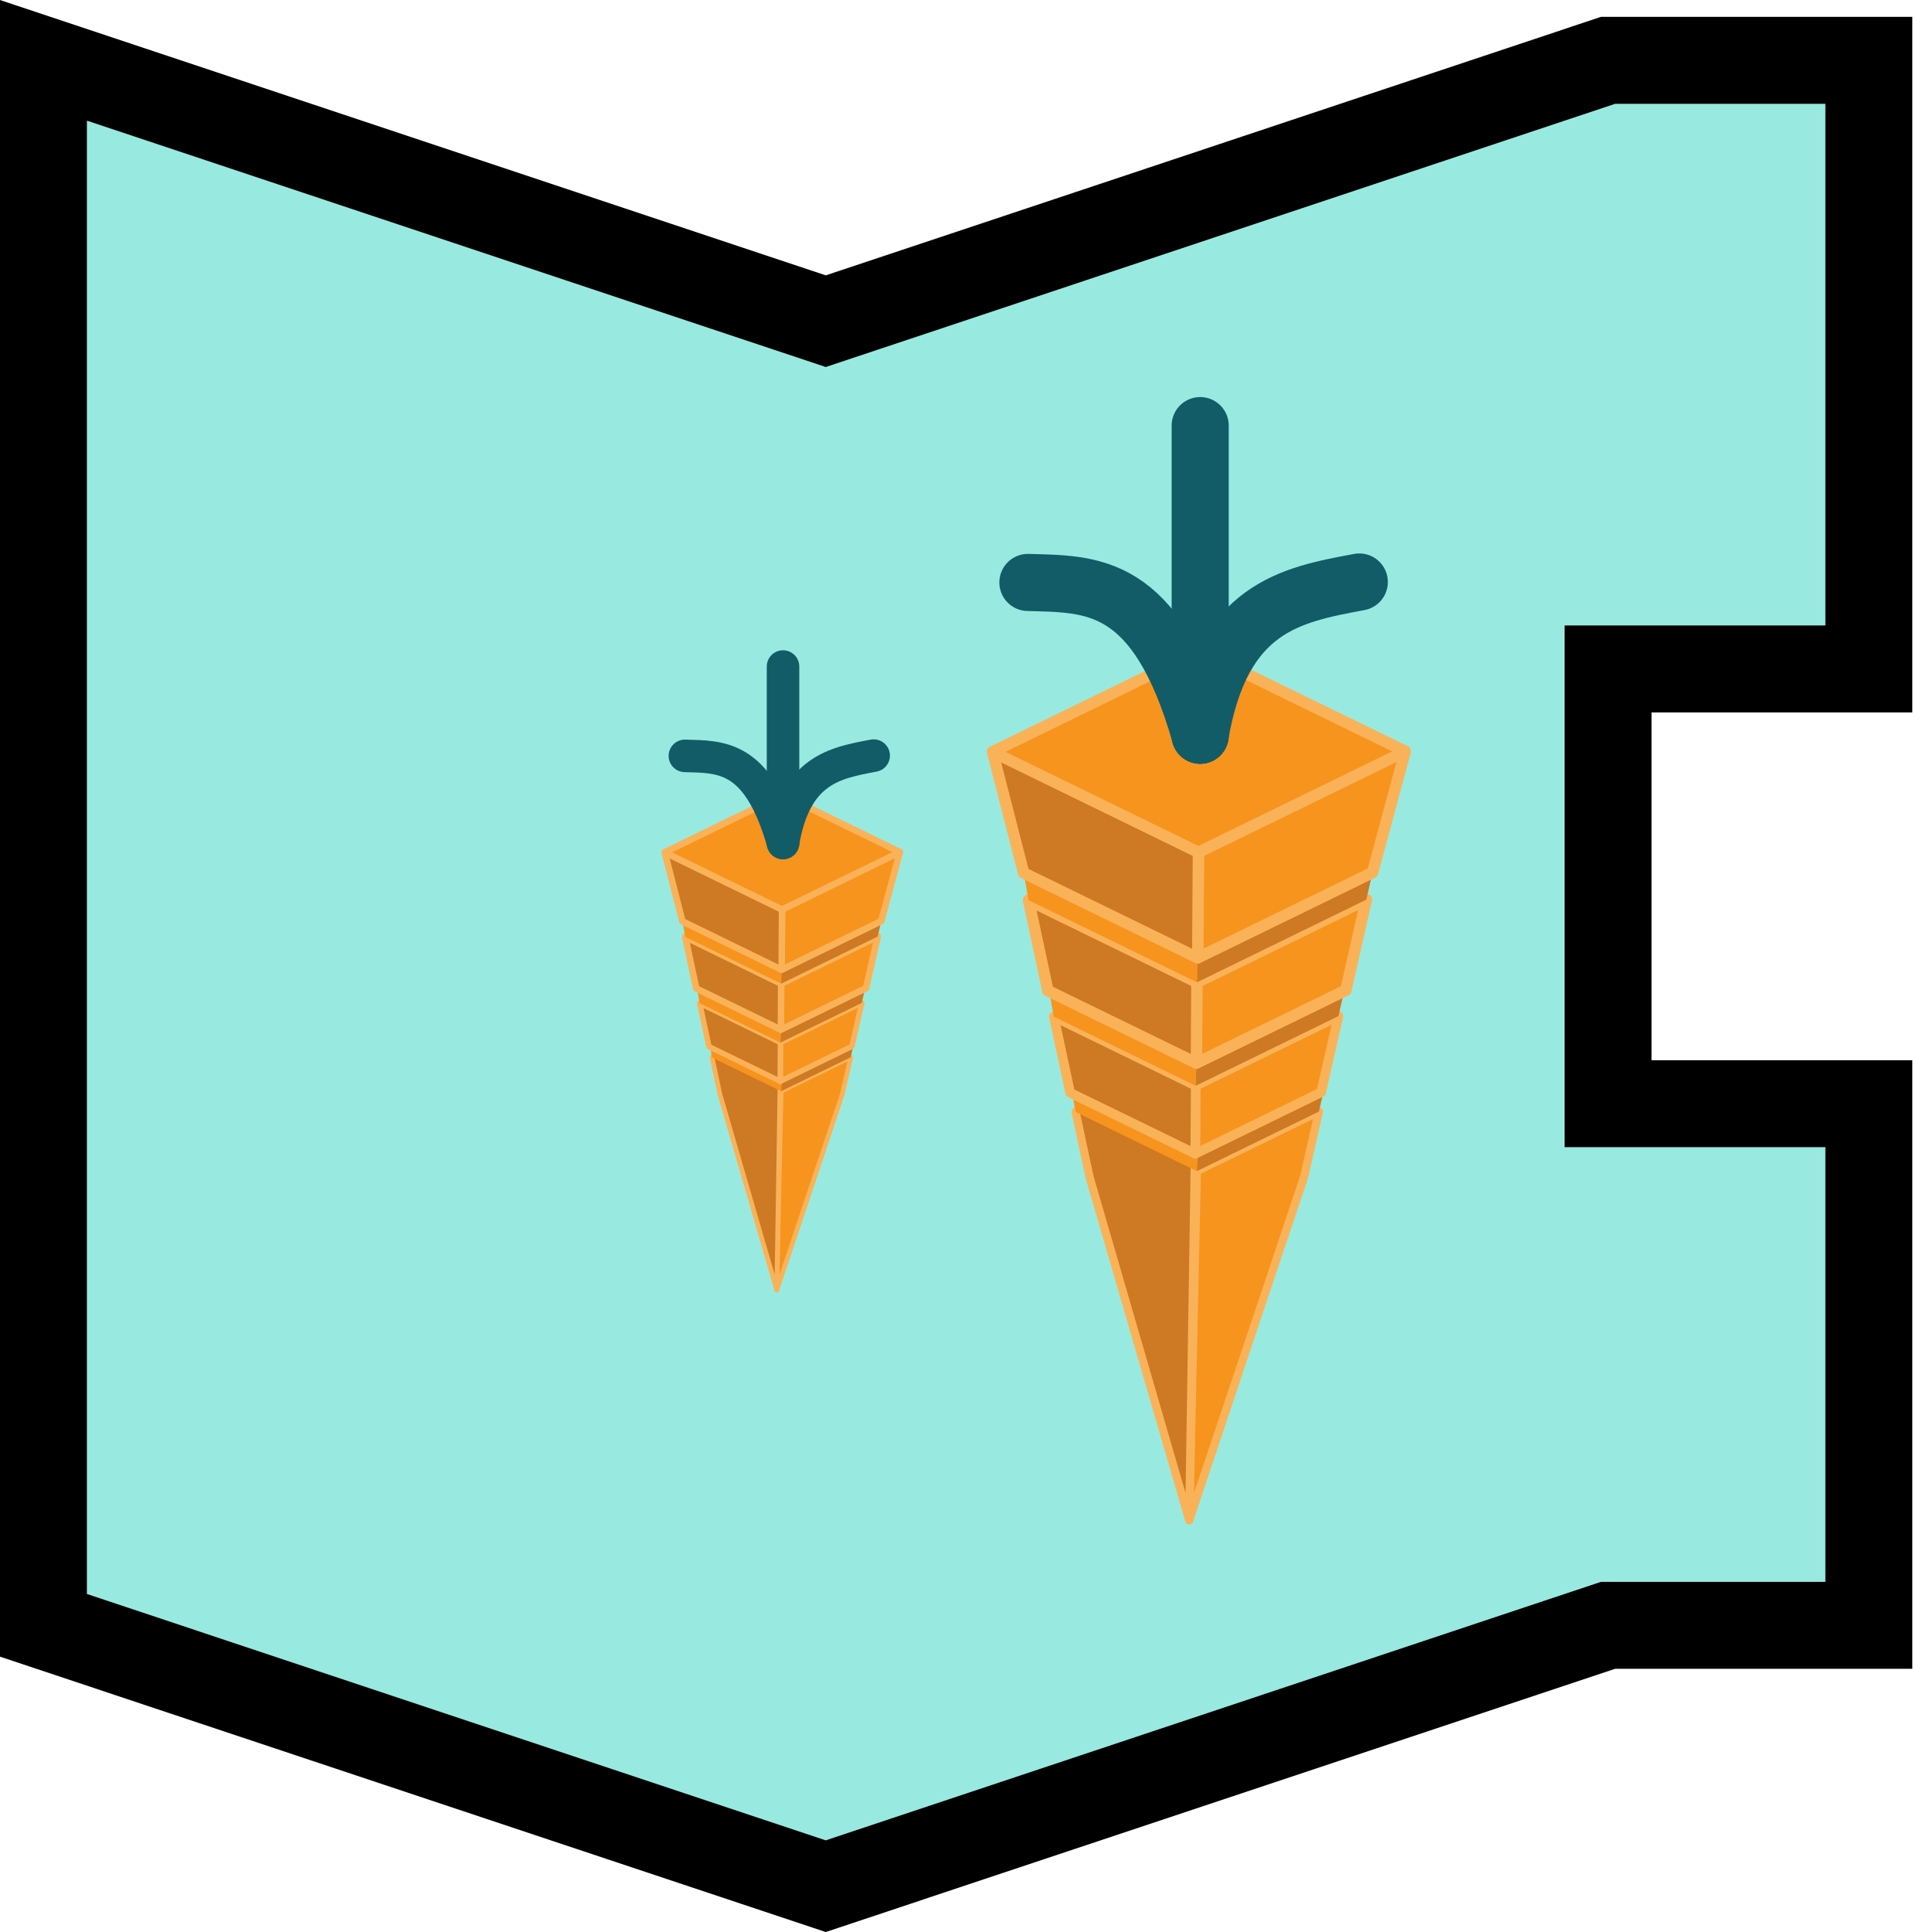
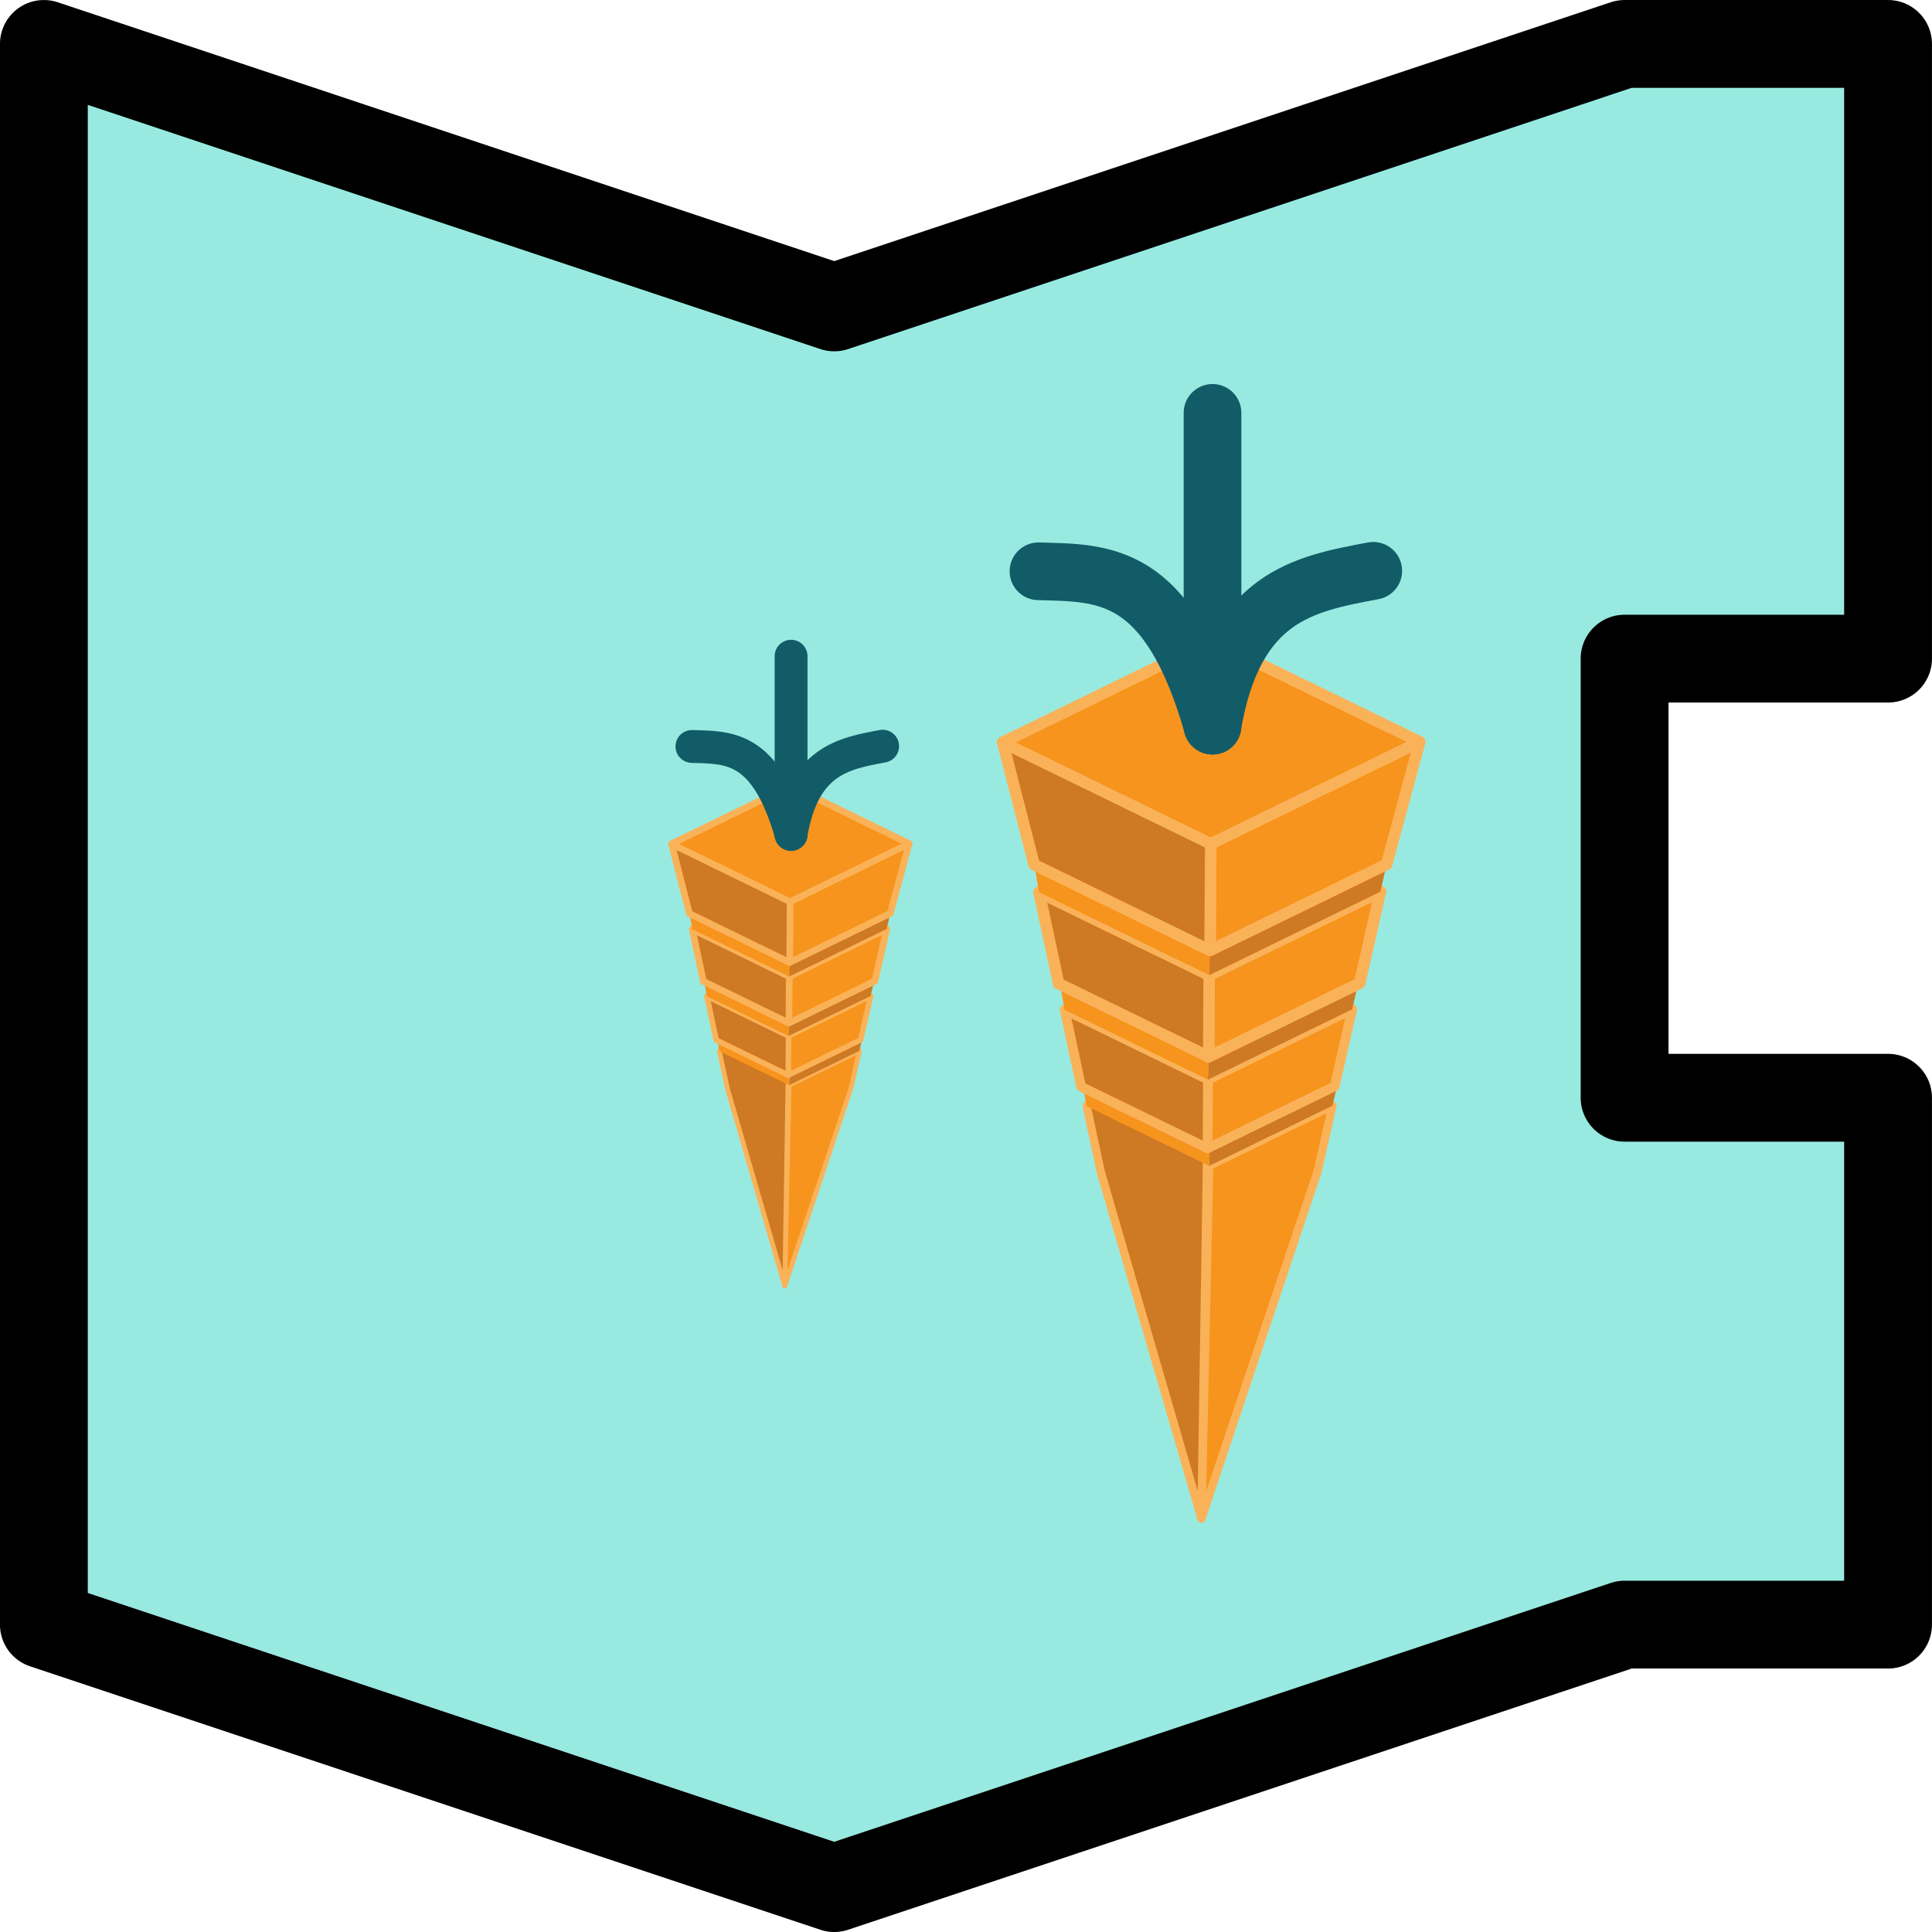
- <svg xmlns="http://www.w3.org/2000/svg" width="29.104mm" height="29.396mm" viewBox="0 0 29.104 29.396" version="1.1" id="svg8">
+ <svg xmlns="http://www.w3.org/2000/svg" width="29.104mm" height="29.104mm" viewBox="0 0 29.104 29.104" version="1.1" id="svg8">
  <defs id="defs2">
    </defs>
-   <g id="layer1" transform="translate(-70.77604,-1.728107)">
+   <g id="layer1" transform="translate(-70.776,-1.984333)">
    <g id="g7602">
-       <path id="rect833-2-2" style="fill:#98eae0;stroke:#000000;stroke-width:1.323;stop-color:#000000;fill-opacity:1" d="M 71.437,2.646 V 26.458 l 11.906,3.969 11.906,-3.969 h 3.969 v -7.937 h -3.969 V 11.906 h 3.969 V 2.646 h -3.969 l -11.906,3.969 z" />
+       <path id="rect833-2-2" style="fill:#98eae0;fill-opacity:1;stroke:#000000;stroke-width:1.323;stroke-linecap:round;stroke-linejoin:round;stroke-miterlimit:4;stroke-dasharray:none;stop-color:#000000" d="M 71.437,2.646 V 26.458 l 11.906,3.969 11.906,-3.969 h 3.969 v -7.937 h -3.969 V 11.906 h 3.969 V 2.646 h -3.969 l -11.906,3.969 z" />
      <text xml:space="preserve" style="font-size:10.583px;line-height:1.25;font-family:sans-serif;text-align:center;word-spacing:0px;text-anchor:middle;fill:#000000;stroke-width:0.265" x="76.121" y="20.354" id="text839-7-0">
        <tspan id="tspan837-8-5" x="76.121" y="20.354" style="font-style:normal;font-variant:normal;font-weight:bold;font-stretch:normal;font-family:sans-serif;-inkscape-font-specification:'sans-serif Bold';text-align:center;text-anchor:middle;fill:#000000;stroke-width:0.265">?</tspan>
      </text>
      <g id="g4386-7-7-1" transform="matrix(0.6679902,0,0,0.6679902,85.25331,50.87625)">
        <g id="g4137-59-7-4-0" transform="matrix(0.7176876,0,0,0.7176876,-0.7342595,24.33837)">
          <path d="m -4.516,-95.487 2.079,-6.21 0.267,-1.178 -2.208,1.077 z" style="fill:#f7941d;fill-opacity:1;fill-rule:evenodd;stroke:#fab259;stroke-width:0.148;stroke-linecap:round;stroke-linejoin:round;stroke-miterlimit:4;stroke-dasharray:none;stroke-opacity:1" id="path3218-7-0-4-1-1-8" />
          <path d="m -6.318,-101.69 -0.252,-1.178 2.211,-2.687 -0.157,10.069 z" style="fill:#ce7923;fill-opacity:1;fill-rule:evenodd;stroke:#fab259;stroke-width:0.148;stroke-linecap:round;stroke-linejoin:round;stroke-miterlimit:4;stroke-dasharray:none;stroke-opacity:1" id="path3220-4-6-9-1-8-5" />
          <path style="fill:#ce7923;fill-opacity:1;stroke:none;stroke-width:0.007px;stroke-linecap:butt;stroke-linejoin:miter;stroke-opacity:1" d="m -4.367,-102.118 -0.011,0.32 2.208,-1.077 0.081,-0.354 z" id="path8199-2-3-8-0-5-5-0" />
          <path style="fill:#f7941d;fill-opacity:1;stroke:none;stroke-width:0.007px;stroke-linecap:butt;stroke-linejoin:miter;stroke-opacity:1" d="m -4.378,-101.798 0.011,-0.32 -2.268,-1.106 0.064,0.357 2.193,1.069" id="path8201-6-0-9-91-9-9-6" />
        </g>
        <g id="g4137-7-7-4" transform="matrix(0.8394369,0,0,0.8394369,-0.2170871,35.62498)">
          <path d="m -4.384,-100.747 1.947,-0.95 0.267,-1.178 -2.208,1.077 z" style="fill:#f7941d;fill-opacity:1;fill-rule:evenodd;stroke:#fab259;stroke-width:0.148;stroke-linecap:round;stroke-linejoin:round;stroke-miterlimit:4;stroke-dasharray:none;stroke-opacity:1" id="path3218-7-0-7-53-6" />
          <path d="m -6.318,-101.69 -0.252,-1.178 2.193,1.069 -0.007,1.051 z" style="fill:#ce7923;fill-opacity:1;fill-rule:evenodd;stroke:#fab259;stroke-width:0.148;stroke-linecap:round;stroke-linejoin:round;stroke-miterlimit:4;stroke-dasharray:none;stroke-opacity:1" id="path3220-4-6-6-8-2" />
          <path style="fill:#ce7923;fill-opacity:1;stroke:none;stroke-width:0.007px;stroke-linecap:butt;stroke-linejoin:miter;stroke-opacity:1" d="m -4.367,-102.118 -0.011,0.32 2.208,-1.077 0.081,-0.354 z" id="path8199-2-3-8-7-83-5" />
          <path style="fill:#f7941d;fill-opacity:1;stroke:none;stroke-width:0.007px;stroke-linecap:butt;stroke-linejoin:miter;stroke-opacity:1" d="m -4.378,-101.798 0.011,-0.32 -2.268,-1.106 0.064,0.357 2.193,1.069" id="path8201-6-0-9-3-1-8" />
        </g>
        <path d="m -5.809,-51.063 1.94,-0.946 0.008,-1.3 -2.199,1.073 z" style="fill:#3e9150;fill-opacity:1;fill-rule:evenodd;stroke:#fab259;stroke-width:0.147;stroke-linecap:round;stroke-linejoin:round;stroke-miterlimit:4;stroke-dasharray:none;stroke-opacity:1" id="path3212-2-6-89-6" />
        <path d="m -3.869,-52.009 0.008,-1.3 2.184,1.065 -0.266,1.174 z" style="fill:#b0dc66;fill-opacity:1;fill-rule:evenodd;stroke:#fab259;stroke-width:0.147;stroke-linecap:round;stroke-linejoin:round;stroke-miterlimit:4;stroke-dasharray:none;stroke-opacity:1" id="path3214-5-5-6-2" />
        <path d="m -5.809,-51.063 1.94,-0.946 1.926,0.94 -1.94,0.946 z" style="fill:#dadf55;fill-opacity:1;fill-rule:evenodd;stroke:#fab259;stroke-width:0.147;stroke-linecap:round;stroke-linejoin:round;stroke-miterlimit:4;stroke-dasharray:none;stroke-opacity:1" id="path3216-4-6-4-8" />
        <path d="m -3.883,-50.123 1.94,-0.946 0.266,-1.174 -2.199,1.073 z" style="fill:#f7941d;fill-opacity:1;fill-rule:evenodd;stroke:#fab259;stroke-width:0.147;stroke-linecap:round;stroke-linejoin:round;stroke-miterlimit:4;stroke-dasharray:none;stroke-opacity:1" id="path3218-7-3-33-4" />
        <path d="m -5.809,-51.063 -0.251,-1.173 2.184,1.065 -0.006,1.047 z" style="fill:#ce7923;fill-opacity:1;fill-rule:evenodd;stroke:#fab259;stroke-width:0.147;stroke-linecap:round;stroke-linejoin:round;stroke-miterlimit:4;stroke-dasharray:none;stroke-opacity:1" id="path3220-4-9-3-7" />
        <path d="m -6.06,-52.236 2.199,-1.073 2.184,1.065 -2.199,1.073 z" style="fill:#f7941d;fill-opacity:1;fill-rule:evenodd;stroke:#fab259;stroke-width:0.147;stroke-linecap:round;stroke-linejoin:round;stroke-miterlimit:4;stroke-dasharray:none;stroke-opacity:1" id="path3222-4-4-8-2" />
        <path style="fill:#ce7923;fill-opacity:1;stroke:none;stroke-width:0.007px;stroke-linecap:butt;stroke-linejoin:miter;stroke-opacity:1" d="m -3.865,-51.489 -0.011,0.319 2.199,-1.073 0.081,-0.353 z" id="path8199-2-3-81-6-4" />
        <path style="fill:#f7941d;fill-opacity:1;stroke:none;stroke-width:0.007px;stroke-linecap:butt;stroke-linejoin:miter;stroke-opacity:1" d="m -3.876,-51.17 0.011,-0.319 -2.259,-1.102 0.064,0.355 2.184,1.065" id="path8201-6-0-2-0-0" />
        <path d="m -6.124,-52.591 2.269,-1.107 0.011,-1.773 -2.683,1.309 z" style="fill:#3e9150;fill-opacity:1;fill-rule:evenodd;stroke:#fab259;stroke-width:0.147;stroke-linecap:round;stroke-linejoin:round;stroke-miterlimit:4;stroke-dasharray:none;stroke-opacity:1" id="path3232-7-9-48-6" />
        <path d="m -3.855,-53.698 0.011,-1.773 2.671,1.303 -0.424,1.572 z" style="fill:#b0dc66;fill-opacity:1;fill-rule:evenodd;stroke:#fab259;stroke-width:0.147;stroke-linecap:round;stroke-linejoin:round;stroke-miterlimit:4;stroke-dasharray:none;stroke-opacity:1" id="path3234-8-3-8-2" />
        <path d="m -6.124,-52.591 2.269,-1.107 2.259,1.102 -2.269,1.107 z" style="fill:#dadf55;fill-opacity:1;fill-rule:evenodd;stroke:#fab259;stroke-width:0.147;stroke-linecap:round;stroke-linejoin:round;stroke-miterlimit:4;stroke-dasharray:none;stroke-opacity:1" id="path3236-6-9-8-9" />
        <path d="m -3.865,-51.489 2.269,-1.107 0.424,-1.572 -2.683,1.309 z" style="fill:#f7941d;fill-opacity:1;fill-rule:evenodd;stroke:#fab259;stroke-width:0.147;stroke-linecap:round;stroke-linejoin:round;stroke-miterlimit:4;stroke-dasharray:none;stroke-opacity:1" id="path3238-8-0-9-9" />
        <path d="m -6.124,-52.591 -0.403,-1.571 2.671,1.303 -0.009,1.37 z" style="fill:#ce7923;fill-opacity:1;fill-rule:evenodd;stroke:#fab259;stroke-width:0.147;stroke-linecap:round;stroke-linejoin:round;stroke-miterlimit:4;stroke-dasharray:none;stroke-opacity:1" id="path3240-8-8-7-0" />
        <path d="m -6.527,-54.161 2.683,-1.309 2.671,1.303 -2.683,1.309 z" style="fill:#f7941d;fill-opacity:1;fill-rule:evenodd;stroke:#fab259;stroke-width:0.147;stroke-linecap:round;stroke-linejoin:round;stroke-miterlimit:4;stroke-dasharray:none;stroke-opacity:1" id="path3242-4-8-76-8" />
        <path style="fill:none;stroke:#125c68;stroke-width:0.741;stroke-linecap:round;stroke-linejoin:round;stroke-miterlimit:4;stroke-dasharray:none;stroke-opacity:1" d="m -3.833,-58.394 v 4.018" id="path8697-1-3-5-4-1" />
        <path style="fill:none;stroke:#125c68;stroke-width:0.741;stroke-linecap:round;stroke-linejoin:round;stroke-miterlimit:4;stroke-dasharray:none;stroke-opacity:1" d="m -1.768,-56.365 c -0.889,0.167 -1.781,0.325 -2.066,1.988" id="path8699-8-1-0-3-3" />
        <path style="fill:none;stroke:#125c68;stroke-width:0.741;stroke-linecap:round;stroke-linejoin:round;stroke-miterlimit:4;stroke-dasharray:none;stroke-opacity:1" d="m -6.069,-56.359 c 0.827,0.024 1.663,-0.024 2.236,1.982" id="path8701-7-4-9-0-1" />
      </g>
      <g id="g4386-7-6-3-1" transform="matrix(1.172639,0,0,1.172639,93.53627,76.67906)">
        <g id="g4137-59-7-3-0-0" transform="matrix(0.7176876,0,0,0.7176876,-0.7342595,24.33837)">
          <path d="m -4.516,-95.487 2.079,-6.21 0.267,-1.178 -2.208,1.077 z" style="fill:#f7941d;fill-opacity:1;fill-rule:evenodd;stroke:#fab259;stroke-width:0.148;stroke-linecap:round;stroke-linejoin:round;stroke-miterlimit:4;stroke-dasharray:none;stroke-opacity:1" id="path3218-7-0-4-1-8-9-3" />
          <path d="m -6.318,-101.69 -0.252,-1.178 2.211,-2.687 -0.157,10.069 z" style="fill:#ce7923;fill-opacity:1;fill-rule:evenodd;stroke:#fab259;stroke-width:0.148;stroke-linecap:round;stroke-linejoin:round;stroke-miterlimit:4;stroke-dasharray:none;stroke-opacity:1" id="path3220-4-6-9-1-5-2-4" />
          <path style="fill:#ce7923;fill-opacity:1;stroke:none;stroke-width:0.007px;stroke-linecap:butt;stroke-linejoin:miter;stroke-opacity:1" d="m -4.367,-102.118 -0.011,0.32 2.208,-1.077 0.081,-0.354 z" id="path8199-2-3-8-0-5-6-5-0" />
          <path style="fill:#f7941d;fill-opacity:1;stroke:none;stroke-width:0.007px;stroke-linecap:butt;stroke-linejoin:miter;stroke-opacity:1" d="m -4.378,-101.798 0.011,-0.32 -2.268,-1.106 0.064,0.357 2.193,1.069" id="path8201-6-0-9-91-9-1-4-3" />
        </g>
        <g id="g4137-7-1-0-9" transform="matrix(0.8394369,0,0,0.8394369,-0.2170871,35.62498)">
          <path d="m -4.384,-100.747 1.947,-0.95 0.267,-1.178 -2.208,1.077 z" style="fill:#f7941d;fill-opacity:1;fill-rule:evenodd;stroke:#fab259;stroke-width:0.148;stroke-linecap:round;stroke-linejoin:round;stroke-miterlimit:4;stroke-dasharray:none;stroke-opacity:1" id="path3218-7-0-7-5-5-1" />
          <path d="m -6.318,-101.69 -0.252,-1.178 2.193,1.069 -0.007,1.051 z" style="fill:#ce7923;fill-opacity:1;fill-rule:evenodd;stroke:#fab259;stroke-width:0.148;stroke-linecap:round;stroke-linejoin:round;stroke-miterlimit:4;stroke-dasharray:none;stroke-opacity:1" id="path3220-4-6-6-9-9-9" />
          <path style="fill:#ce7923;fill-opacity:1;stroke:none;stroke-width:0.007px;stroke-linecap:butt;stroke-linejoin:miter;stroke-opacity:1" d="m -4.367,-102.118 -0.011,0.32 2.208,-1.077 0.081,-0.354 z" id="path8199-2-3-8-7-8-4-6" />
          <path style="fill:#f7941d;fill-opacity:1;stroke:none;stroke-width:0.007px;stroke-linecap:butt;stroke-linejoin:miter;stroke-opacity:1" d="m -4.378,-101.798 0.011,-0.32 -2.268,-1.106 0.064,0.357 2.193,1.069" id="path8201-6-0-9-3-4-6-9" />
        </g>
        <path d="m -5.809,-51.063 1.94,-0.946 0.008,-1.3 -2.199,1.073 z" style="fill:#3e9150;fill-opacity:1;fill-rule:evenodd;stroke:#fab259;stroke-width:0.147;stroke-linecap:round;stroke-linejoin:round;stroke-miterlimit:4;stroke-dasharray:none;stroke-opacity:1" id="path3212-2-6-8-9-3" />
        <path d="m -3.869,-52.009 0.008,-1.3 2.184,1.065 -0.266,1.174 z" style="fill:#b0dc66;fill-opacity:1;fill-rule:evenodd;stroke:#fab259;stroke-width:0.147;stroke-linecap:round;stroke-linejoin:round;stroke-miterlimit:4;stroke-dasharray:none;stroke-opacity:1" id="path3214-5-5-1-2-3" />
        <path d="m -5.809,-51.063 1.94,-0.946 1.926,0.94 -1.94,0.946 z" style="fill:#dadf55;fill-opacity:1;fill-rule:evenodd;stroke:#fab259;stroke-width:0.147;stroke-linecap:round;stroke-linejoin:round;stroke-miterlimit:4;stroke-dasharray:none;stroke-opacity:1" id="path3216-4-6-0-2-8" />
        <path d="m -3.883,-50.123 1.94,-0.946 0.266,-1.174 -2.199,1.073 z" style="fill:#f7941d;fill-opacity:1;fill-rule:evenodd;stroke:#fab259;stroke-width:0.147;stroke-linecap:round;stroke-linejoin:round;stroke-miterlimit:4;stroke-dasharray:none;stroke-opacity:1" id="path3218-7-3-3-4-0" />
        <path d="m -5.809,-51.063 -0.251,-1.173 2.184,1.065 -0.006,1.047 z" style="fill:#ce7923;fill-opacity:1;fill-rule:evenodd;stroke:#fab259;stroke-width:0.147;stroke-linecap:round;stroke-linejoin:round;stroke-miterlimit:4;stroke-dasharray:none;stroke-opacity:1" id="path3220-4-9-0-7-5" />
        <path d="m -6.06,-52.236 2.199,-1.073 2.184,1.065 -2.199,1.073 z" style="fill:#f7941d;fill-opacity:1;fill-rule:evenodd;stroke:#fab259;stroke-width:0.147;stroke-linecap:round;stroke-linejoin:round;stroke-miterlimit:4;stroke-dasharray:none;stroke-opacity:1" id="path3222-4-4-4-7-6" />
        <path style="fill:#ce7923;fill-opacity:1;stroke:none;stroke-width:0.007px;stroke-linecap:butt;stroke-linejoin:miter;stroke-opacity:1" d="m -3.865,-51.489 -0.011,0.319 2.199,-1.073 0.081,-0.353 z" id="path8199-2-3-81-4-5-6" />
        <path style="fill:#f7941d;fill-opacity:1;stroke:none;stroke-width:0.007px;stroke-linecap:butt;stroke-linejoin:miter;stroke-opacity:1" d="m -3.876,-51.17 0.011,-0.319 -2.259,-1.102 0.064,0.355 2.184,1.065" id="path8201-6-0-2-4-4-4" />
        <path d="m -6.124,-52.591 2.269,-1.107 0.011,-1.773 -2.683,1.309 z" style="fill:#3e9150;fill-opacity:1;fill-rule:evenodd;stroke:#fab259;stroke-width:0.147;stroke-linecap:round;stroke-linejoin:round;stroke-miterlimit:4;stroke-dasharray:none;stroke-opacity:1" id="path3232-7-9-4-8-0" />
        <path d="m -3.855,-53.698 0.011,-1.773 2.671,1.303 -0.424,1.572 z" style="fill:#b0dc66;fill-opacity:1;fill-rule:evenodd;stroke:#fab259;stroke-width:0.147;stroke-linecap:round;stroke-linejoin:round;stroke-miterlimit:4;stroke-dasharray:none;stroke-opacity:1" id="path3234-8-3-7-1-0" />
        <path d="m -6.124,-52.591 2.269,-1.107 2.259,1.102 -2.269,1.107 z" style="fill:#dadf55;fill-opacity:1;fill-rule:evenodd;stroke:#fab259;stroke-width:0.147;stroke-linecap:round;stroke-linejoin:round;stroke-miterlimit:4;stroke-dasharray:none;stroke-opacity:1" id="path3236-6-9-6-2-4" />
        <path d="m -3.865,-51.489 2.269,-1.107 0.424,-1.572 -2.683,1.309 z" style="fill:#f7941d;fill-opacity:1;fill-rule:evenodd;stroke:#fab259;stroke-width:0.147;stroke-linecap:round;stroke-linejoin:round;stroke-miterlimit:4;stroke-dasharray:none;stroke-opacity:1" id="path3238-8-0-3-8-6" />
        <path d="m -6.124,-52.591 -0.403,-1.571 2.671,1.303 -0.009,1.37 z" style="fill:#ce7923;fill-opacity:1;fill-rule:evenodd;stroke:#fab259;stroke-width:0.147;stroke-linecap:round;stroke-linejoin:round;stroke-miterlimit:4;stroke-dasharray:none;stroke-opacity:1" id="path3240-8-8-1-9-2" />
        <path d="m -6.527,-54.161 2.683,-1.309 2.671,1.303 -2.683,1.309 z" style="fill:#f7941d;fill-opacity:1;fill-rule:evenodd;stroke:#fab259;stroke-width:0.147;stroke-linecap:round;stroke-linejoin:round;stroke-miterlimit:4;stroke-dasharray:none;stroke-opacity:1" id="path3242-4-8-7-3-6" />
        <path style="fill:none;stroke:#125c68;stroke-width:0.741;stroke-linecap:round;stroke-linejoin:round;stroke-miterlimit:4;stroke-dasharray:none;stroke-opacity:1" d="m -3.833,-58.394 v 4.018" id="path8697-1-3-5-5-6-7" />
        <path style="fill:none;stroke:#125c68;stroke-width:0.741;stroke-linecap:round;stroke-linejoin:round;stroke-miterlimit:4;stroke-dasharray:none;stroke-opacity:1" d="m -1.768,-56.365 c -0.889,0.167 -1.781,0.325 -2.066,1.988" id="path8699-8-1-0-9-8-5" />
        <path style="fill:none;stroke:#125c68;stroke-width:0.741;stroke-linecap:round;stroke-linejoin:round;stroke-miterlimit:4;stroke-dasharray:none;stroke-opacity:1" d="m -6.069,-56.359 c 0.827,0.024 1.663,-0.024 2.236,1.982" id="path8701-7-4-9-6-0-6" />
      </g>
    </g>
  </g>
</svg>
